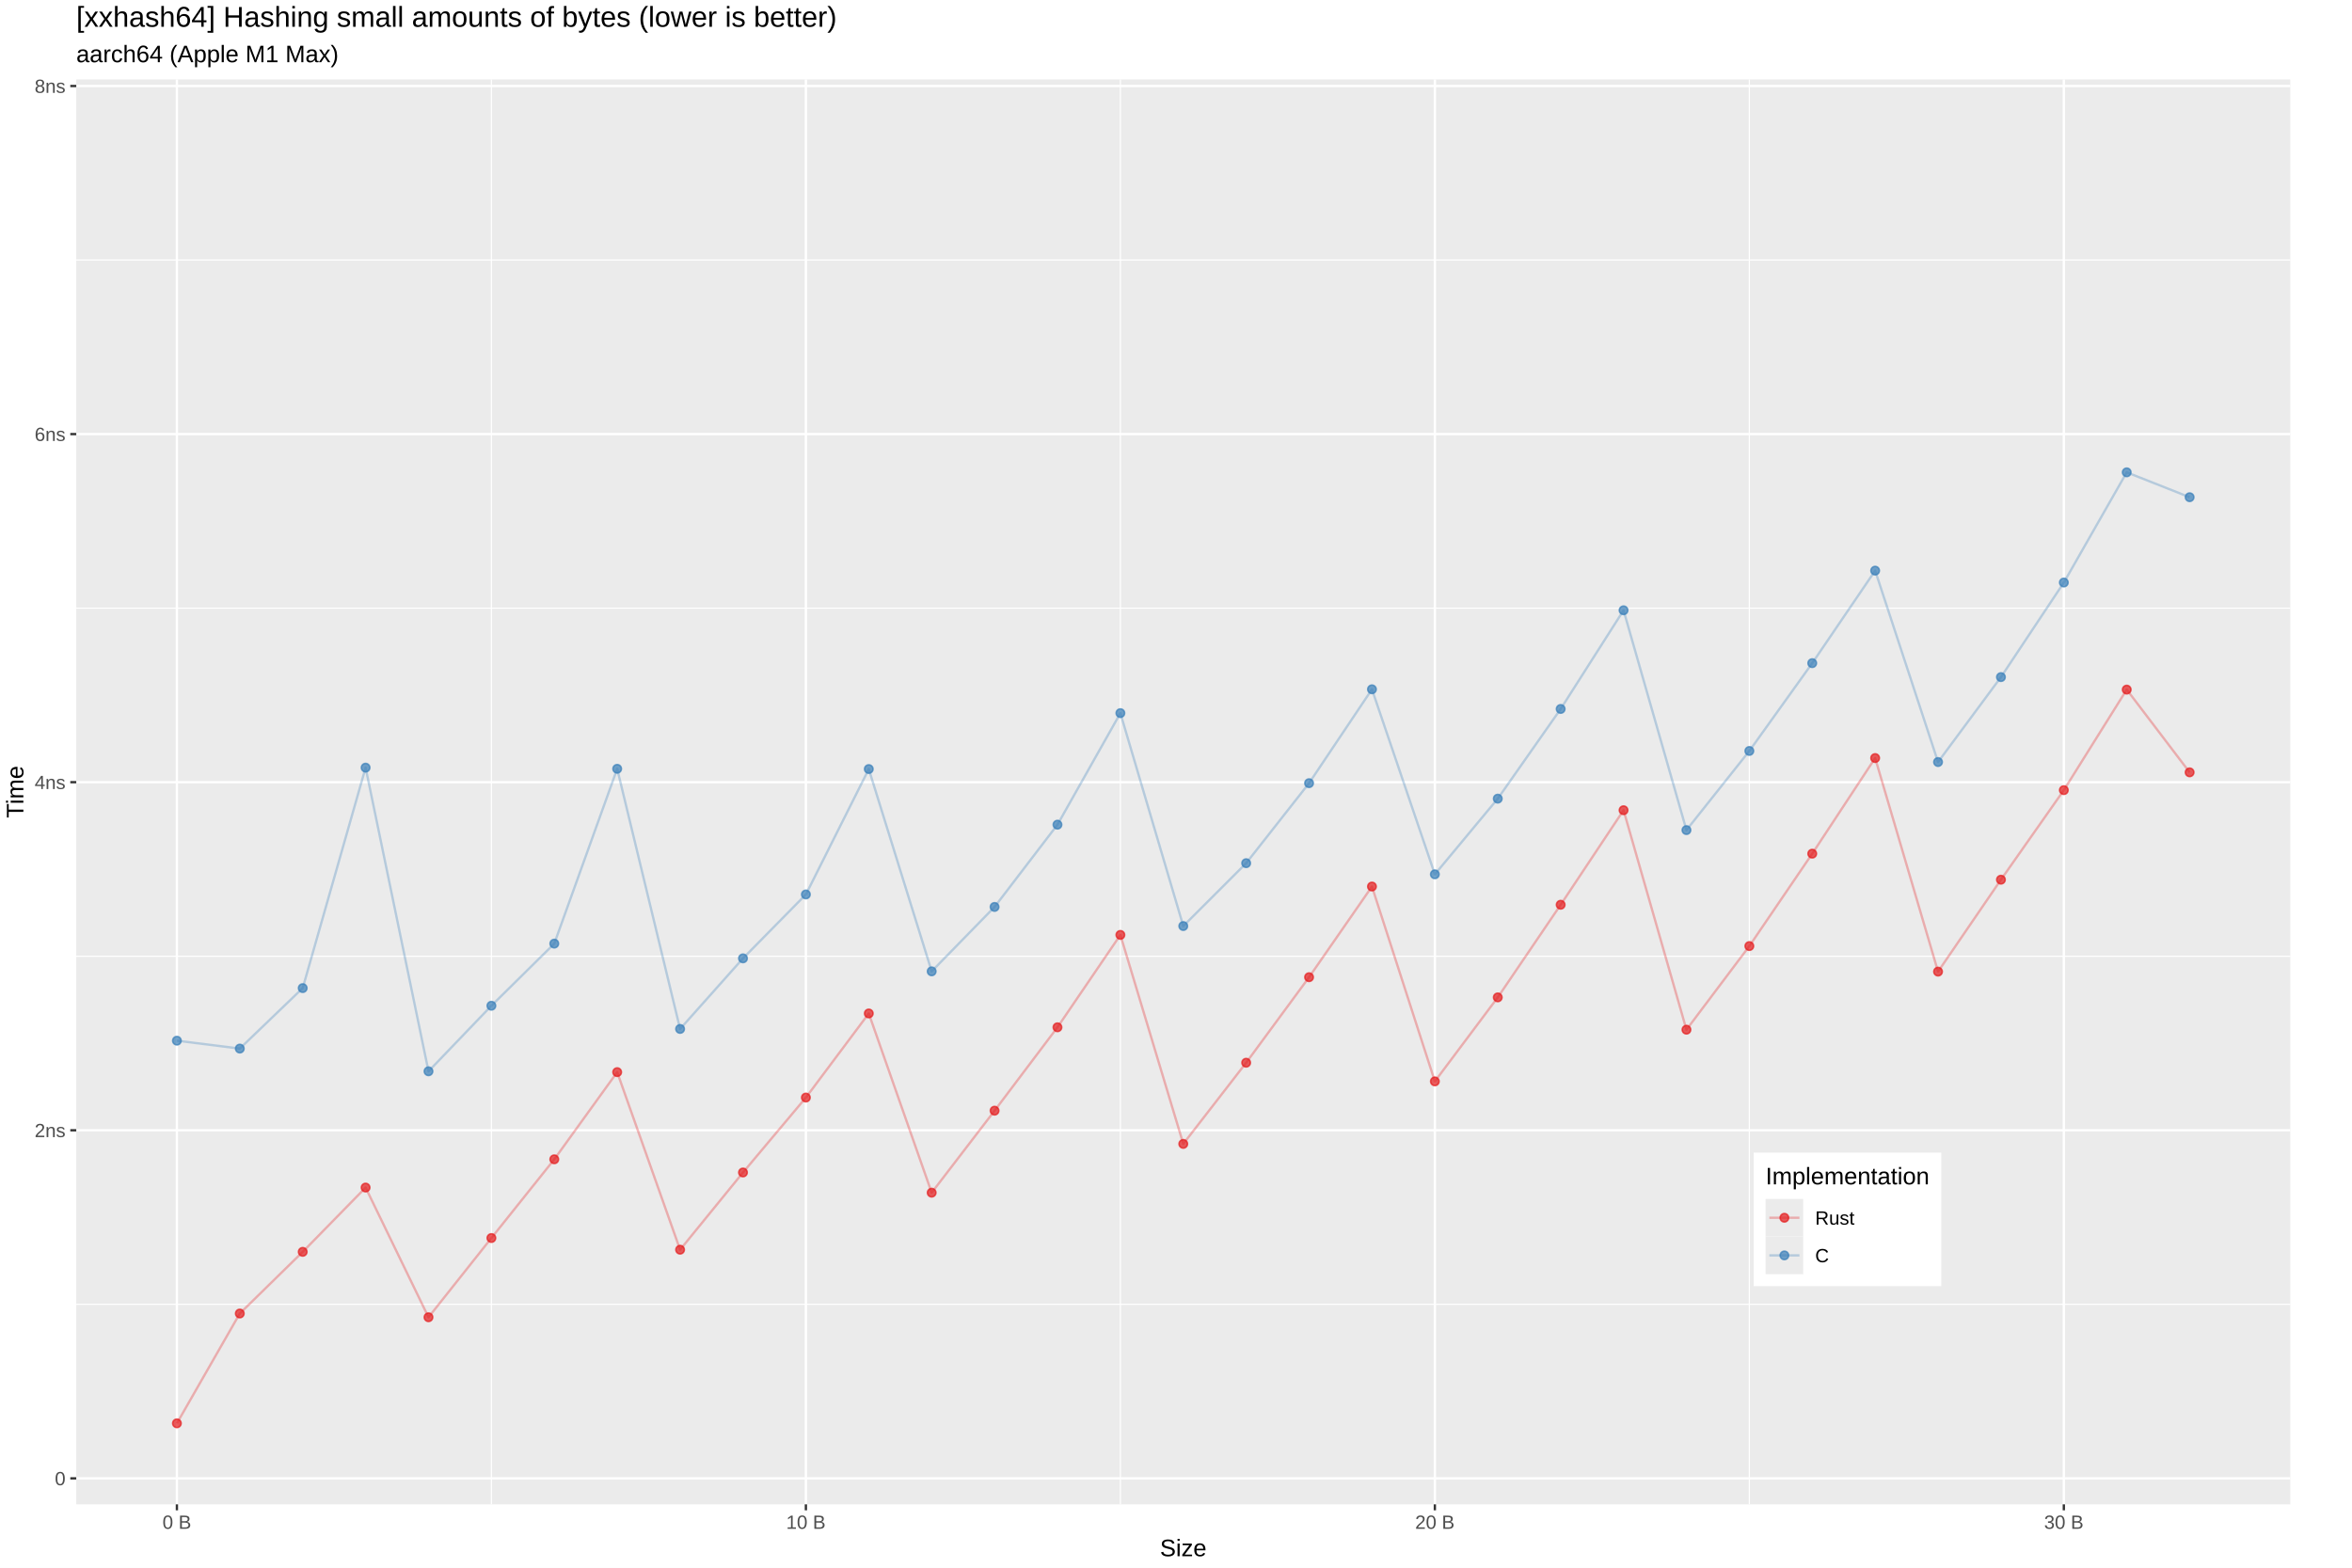
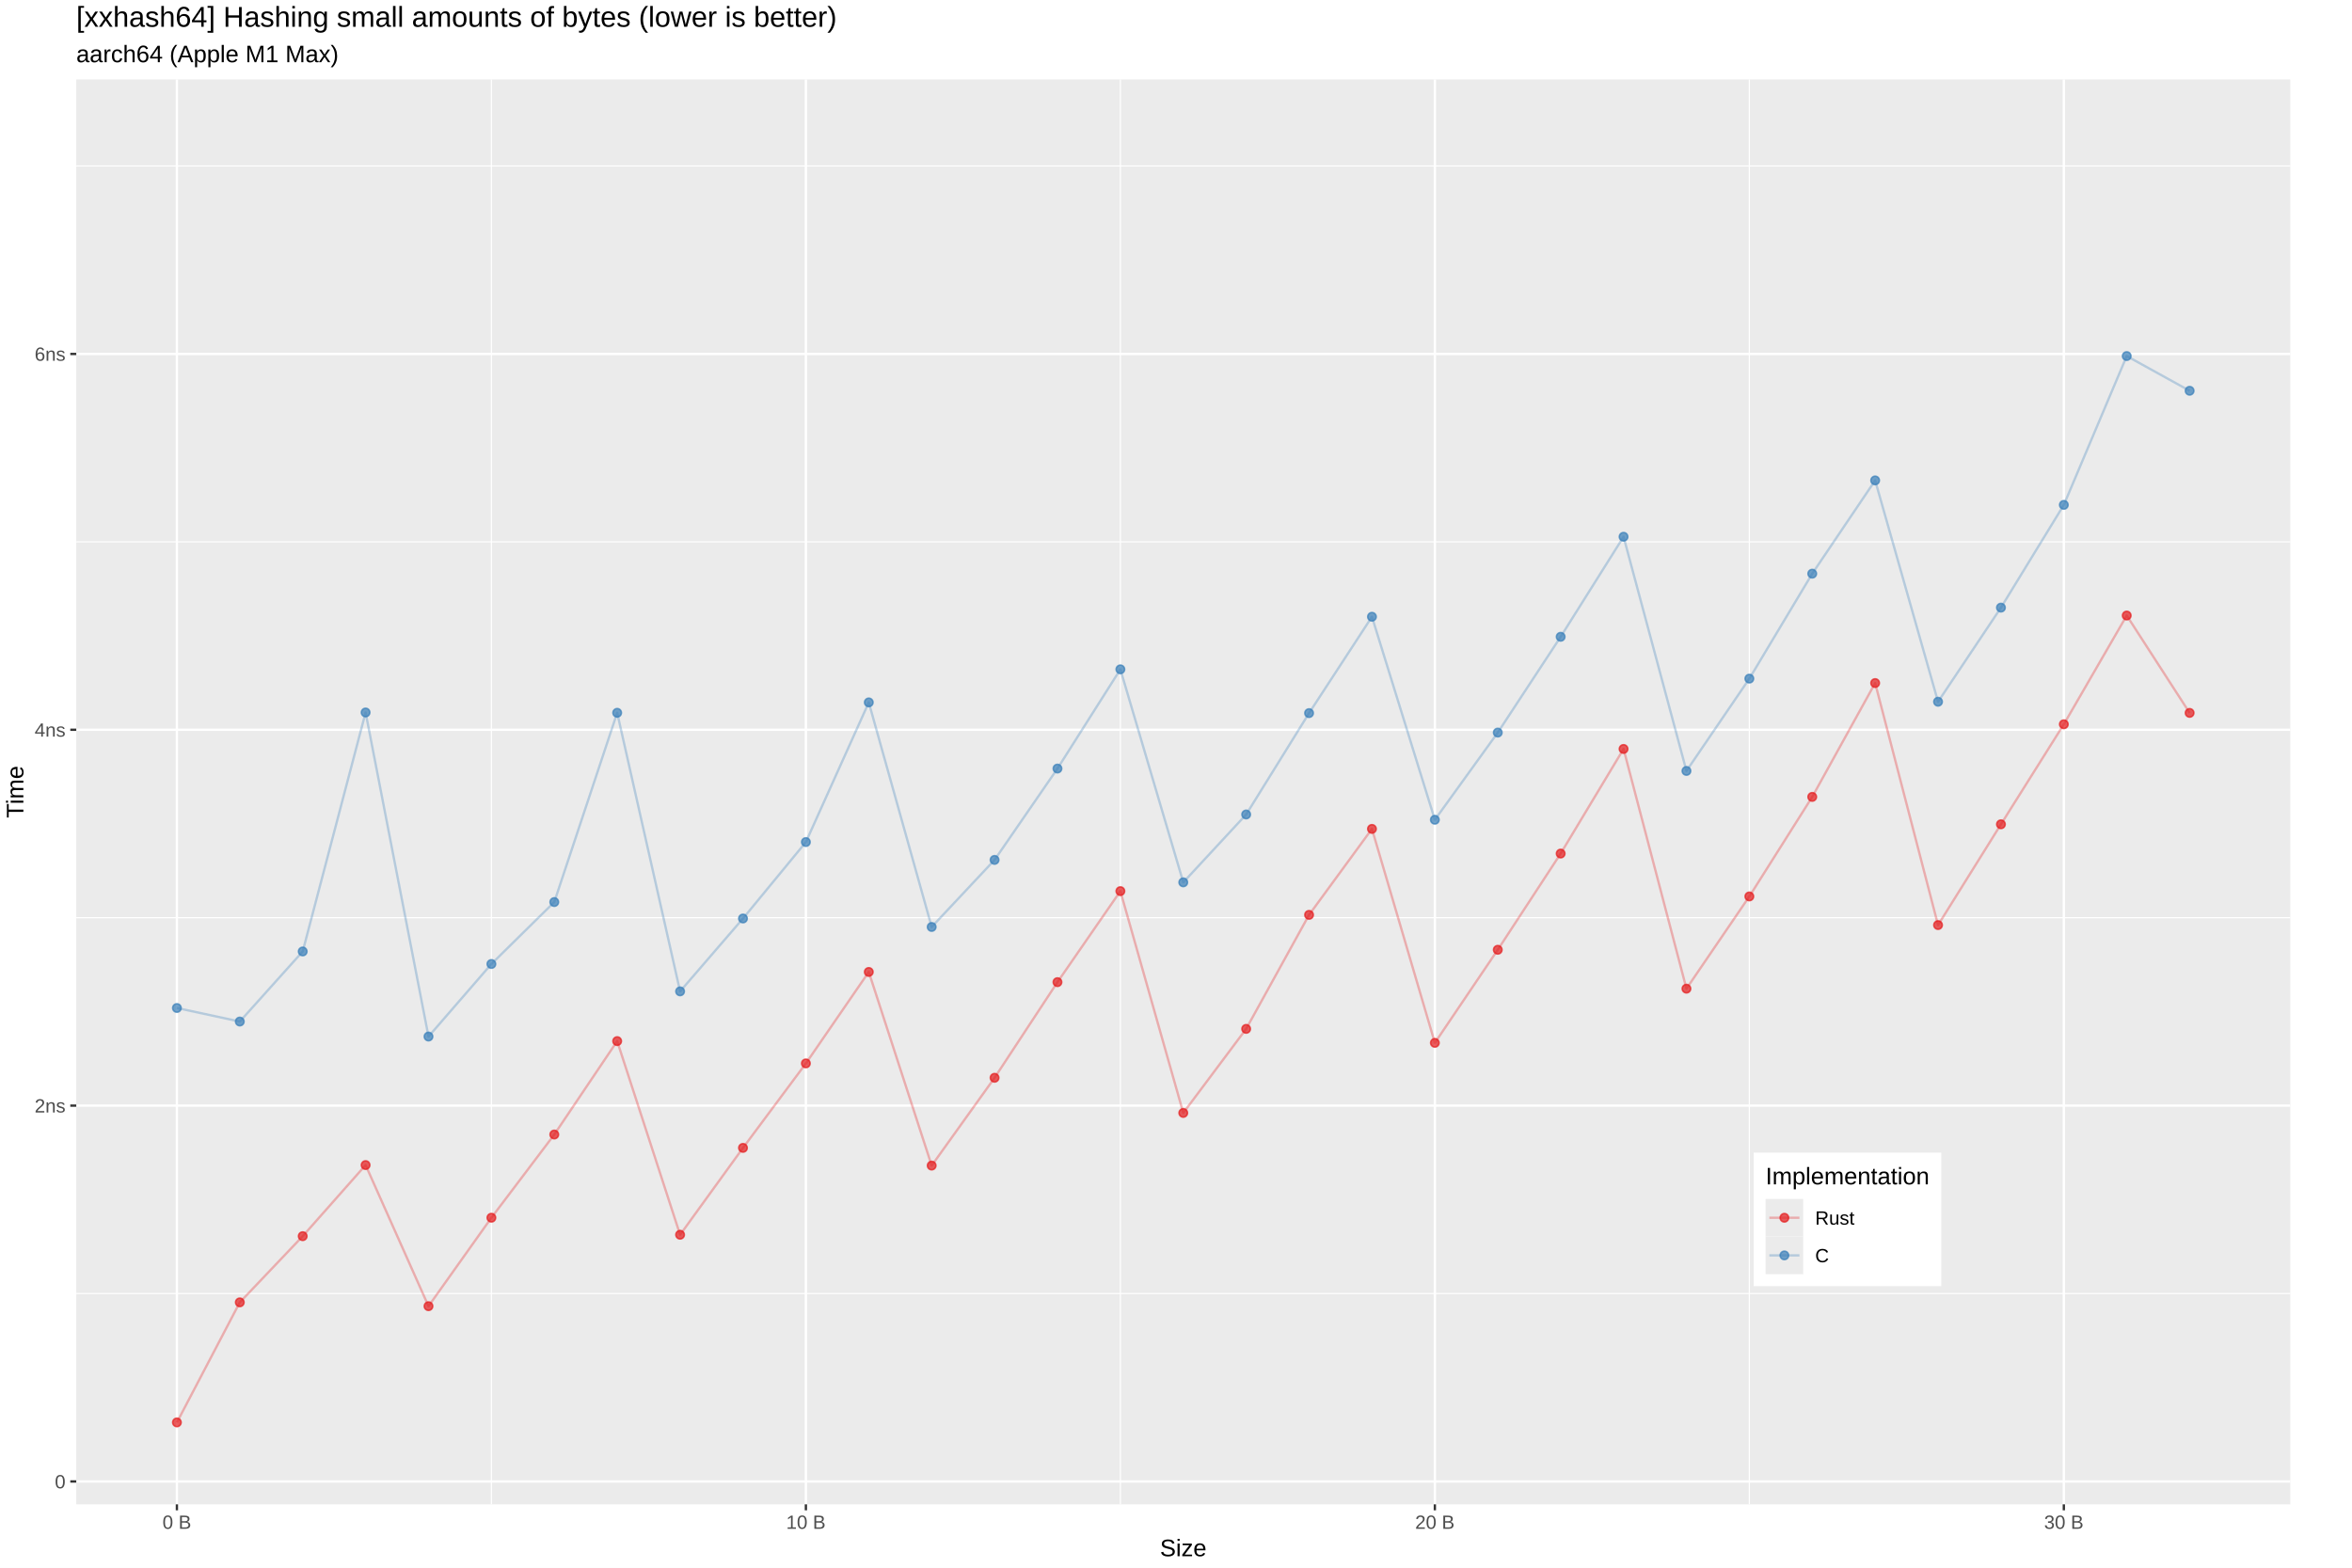
<svg xmlns="http://www.w3.org/2000/svg" width="1440" height="960" class="svglite" viewBox="0 0 1080 720">
  <defs>
    <style>
      .svglite line,.svglite polyline,.svglite polygon,.svglite path,.svglite circle{fill:none;stroke:#000000;stroke-linecap:round;stroke-linejoin:round;stroke-miterlimit:10.00}.svglite text{white-space:pre}
    </style>
  </defs>
  <rect width="100%" height="100%" style="stroke-linecap:round;stroke-linejoin:round;stroke-miterlimit:10.00;stroke:none;fill:#FFFFFF" />
  <defs>
    <clipPath id="cpMC4wMHwxMDgwLjAwfDAuMDB8NzIwLjAw">
      <path d="M0 0h1080v720H0z" />
    </clipPath>
  </defs>
  <g clip-path="url(#cpMC4wMHwxMDgwLjAwfDAuMDB8NzIwLjAw)">
    <path d="M0 0h1080v720H0z" style="stroke-width:1.07;stroke:#FFFFFF;fill:#FFFFFF" />
  </g>
  <defs>
    <clipPath id="cpMzUuMDJ8MTA1MS42NXwzNi41MHw2OTAuOTE=">
      <path d="M35.02 36.5h1016.63v654.42H35.02z" />
    </clipPath>
  </defs>
  <g clip-path="url(#cpMzUuMDJ8MTA1MS42NXwzNi41MHw2OTAuOTE=)">
    <path d="M35.02 36.5h1016.63v654.42H35.02z" style="stroke-width:1.07;stroke:none;fill:#EBEBEB" />
-     <path d="M35.02 599.04h1016.63M35.02 439.18h1016.63M35.02 279.31h1016.63M35.02 119.44h1016.63M225.64 690.91V36.5m288.82 654.41V36.5m288.81 654.41V36.5" style="stroke-width:0.53;stroke:#FFFFFF;stroke-linecap:butt" />
-     <path d="M35.02 678.98h1016.63M35.02 519.11h1016.63M35.02 359.24h1016.63M35.02 199.37h1016.63M35.02 39.5h1016.63M81.23 690.91V36.5m288.82 654.41V36.5m288.81 654.41V36.5m288.82 654.41V36.5" style="stroke-width:1.07;stroke:#FFFFFF;stroke-linecap:butt" />
-     <circle cx="81.23" cy="477.96" r="1.95" style="stroke-width:0.71;stroke:#377EB8;stroke-opacity:0.70;fill:#377EB8;fill-opacity:0.70" />
-     <circle cx="81.23" cy="653.7" r="1.95" style="stroke-width:0.71;stroke:#E41A1C;stroke-opacity:0.70;fill:#E41A1C;fill-opacity:0.70" />
-     <circle cx="110.11" cy="481.59" r="1.95" style="stroke-width:0.71;stroke:#377EB8;stroke-opacity:0.70;fill:#377EB8;fill-opacity:0.70" />
-     <circle cx="110.11" cy="603.26" r="1.95" style="stroke-width:0.71;stroke:#E41A1C;stroke-opacity:0.70;fill:#E41A1C;fill-opacity:0.70" />
-     <circle cx="139" cy="453.81" r="1.95" style="stroke-width:0.71;stroke:#377EB8;stroke-opacity:0.70;fill:#377EB8;fill-opacity:0.70" />
-     <circle cx="139" cy="574.94" r="1.95" style="stroke-width:0.71;stroke:#E41A1C;stroke-opacity:0.70;fill:#E41A1C;fill-opacity:0.70" />
-     <circle cx="167.88" cy="352.56" r="1.95" style="stroke-width:0.71;stroke:#377EB8;stroke-opacity:0.70;fill:#377EB8;fill-opacity:0.70" />
-     <circle cx="167.88" cy="545.42" r="1.95" style="stroke-width:0.71;stroke:#E41A1C;stroke-opacity:0.70;fill:#E41A1C;fill-opacity:0.70" />
-     <circle cx="196.76" cy="492.02" r="1.95" style="stroke-width:0.71;stroke:#377EB8;stroke-opacity:0.70;fill:#377EB8;fill-opacity:0.70" />
-     <circle cx="196.76" cy="604.98" r="1.95" style="stroke-width:0.71;stroke:#E41A1C;stroke-opacity:0.70;fill:#E41A1C;fill-opacity:0.70" />
-     <circle cx="225.64" cy="461.91" r="1.95" style="stroke-width:0.71;stroke:#377EB8;stroke-opacity:0.70;fill:#377EB8;fill-opacity:0.70" />
-     <circle cx="225.64" cy="568.59" r="1.95" style="stroke-width:0.71;stroke:#E41A1C;stroke-opacity:0.70;fill:#E41A1C;fill-opacity:0.70" />
-     <circle cx="254.52" cy="433.38" r="1.95" style="stroke-width:0.71;stroke:#377EB8;stroke-opacity:0.70;fill:#377EB8;fill-opacity:0.70" />
-     <circle cx="254.52" cy="532.44" r="1.95" style="stroke-width:0.71;stroke:#E41A1C;stroke-opacity:0.70;fill:#E41A1C;fill-opacity:0.70" />
-     <circle cx="283.4" cy="353.09" r="1.95" style="stroke-width:0.71;stroke:#377EB8;stroke-opacity:0.70;fill:#377EB8;fill-opacity:0.70" />
-     <circle cx="283.4" cy="492.41" r="1.95" style="stroke-width:0.71;stroke:#E41A1C;stroke-opacity:0.70;fill:#E41A1C;fill-opacity:0.70" />
-     <circle cx="312.29" cy="472.57" r="1.95" style="stroke-width:0.71;stroke:#377EB8;stroke-opacity:0.70;fill:#377EB8;fill-opacity:0.70" />
-     <circle cx="312.29" cy="573.96" r="1.95" style="stroke-width:0.71;stroke:#E41A1C;stroke-opacity:0.70;fill:#E41A1C;fill-opacity:0.70" />
-     <circle cx="341.17" cy="440.15" r="1.95" style="stroke-width:0.71;stroke:#377EB8;stroke-opacity:0.70;fill:#377EB8;fill-opacity:0.70" />
-     <circle cx="341.17" cy="538.49" r="1.95" style="stroke-width:0.71;stroke:#E41A1C;stroke-opacity:0.70;fill:#E41A1C;fill-opacity:0.70" />
-     <circle cx="370.05" cy="410.8" r="1.95" style="stroke-width:0.71;stroke:#377EB8;stroke-opacity:0.70;fill:#377EB8;fill-opacity:0.70" />
-     <circle cx="370.05" cy="504.08" r="1.95" style="stroke-width:0.71;stroke:#E41A1C;stroke-opacity:0.70;fill:#E41A1C;fill-opacity:0.70" />
-     <circle cx="398.93" cy="353.21" r="1.95" style="stroke-width:0.71;stroke:#377EB8;stroke-opacity:0.70;fill:#377EB8;fill-opacity:0.70" />
-     <circle cx="398.93" cy="465.45" r="1.95" style="stroke-width:0.71;stroke:#E41A1C;stroke-opacity:0.70;fill:#E41A1C;fill-opacity:0.70" />
-     <circle cx="427.81" cy="446.12" r="1.95" style="stroke-width:0.71;stroke:#377EB8;stroke-opacity:0.70;fill:#377EB8;fill-opacity:0.70" />
-     <circle cx="427.81" cy="547.77" r="1.95" style="stroke-width:0.71;stroke:#E41A1C;stroke-opacity:0.70;fill:#E41A1C;fill-opacity:0.70" />
-     <circle cx="456.69" cy="416.53" r="1.95" style="stroke-width:0.71;stroke:#377EB8;stroke-opacity:0.70;fill:#377EB8;fill-opacity:0.70" />
-     <circle cx="456.69" cy="510.11" r="1.95" style="stroke-width:0.71;stroke:#E41A1C;stroke-opacity:0.70;fill:#E41A1C;fill-opacity:0.70" />
-     <circle cx="485.57" cy="378.75" r="1.95" style="stroke-width:0.71;stroke:#377EB8;stroke-opacity:0.70;fill:#377EB8;fill-opacity:0.70" />
-     <circle cx="485.57" cy="471.81" r="1.95" style="stroke-width:0.71;stroke:#E41A1C;stroke-opacity:0.70;fill:#E41A1C;fill-opacity:0.70" />
-     <circle cx="514.46" cy="327.52" r="1.95" style="stroke-width:0.71;stroke:#377EB8;stroke-opacity:0.70;fill:#377EB8;fill-opacity:0.70" />
-     <circle cx="514.46" cy="429.38" r="1.95" style="stroke-width:0.71;stroke:#E41A1C;stroke-opacity:0.70;fill:#E41A1C;fill-opacity:0.70" />
-     <circle cx="543.34" cy="425.31" r="1.95" style="stroke-width:0.71;stroke:#377EB8;stroke-opacity:0.70;fill:#377EB8;fill-opacity:0.70" />
-     <circle cx="543.34" cy="525.36" r="1.95" style="stroke-width:0.71;stroke:#E41A1C;stroke-opacity:0.70;fill:#E41A1C;fill-opacity:0.70" />
-     <circle cx="572.22" cy="396.44" r="1.95" style="stroke-width:0.71;stroke:#377EB8;stroke-opacity:0.70;fill:#377EB8;fill-opacity:0.70" />
-     <circle cx="572.22" cy="488.08" r="1.95" style="stroke-width:0.71;stroke:#E41A1C;stroke-opacity:0.70;fill:#E41A1C;fill-opacity:0.70" />
-     <circle cx="601.1" cy="359.69" r="1.95" style="stroke-width:0.71;stroke:#377EB8;stroke-opacity:0.70;fill:#377EB8;fill-opacity:0.70" />
-     <circle cx="601.1" cy="448.81" r="1.95" style="stroke-width:0.71;stroke:#E41A1C;stroke-opacity:0.70;fill:#E41A1C;fill-opacity:0.70" />
-     <circle cx="629.98" cy="316.58" r="1.95" style="stroke-width:0.71;stroke:#377EB8;stroke-opacity:0.70;fill:#377EB8;fill-opacity:0.70" />
-     <circle cx="629.98" cy="407.16" r="1.95" style="stroke-width:0.71;stroke:#E41A1C;stroke-opacity:0.70;fill:#E41A1C;fill-opacity:0.70" />
-     <circle cx="658.86" cy="401.55" r="1.95" style="stroke-width:0.71;stroke:#377EB8;stroke-opacity:0.70;fill:#377EB8;fill-opacity:0.70" />
-     <circle cx="658.86" cy="496.65" r="1.95" style="stroke-width:0.71;stroke:#E41A1C;stroke-opacity:0.70;fill:#E41A1C;fill-opacity:0.70" />
-     <circle cx="687.75" cy="366.8" r="1.95" style="stroke-width:0.71;stroke:#377EB8;stroke-opacity:0.70;fill:#377EB8;fill-opacity:0.70" />
-     <circle cx="687.75" cy="458.07" r="1.95" style="stroke-width:0.71;stroke:#E41A1C;stroke-opacity:0.70;fill:#E41A1C;fill-opacity:0.70" />
-     <circle cx="716.63" cy="325.61" r="1.95" style="stroke-width:0.71;stroke:#377EB8;stroke-opacity:0.70;fill:#377EB8;fill-opacity:0.70" />
-     <circle cx="716.63" cy="415.53" r="1.95" style="stroke-width:0.71;stroke:#E41A1C;stroke-opacity:0.70;fill:#E41A1C;fill-opacity:0.70" />
-     <circle cx="745.51" cy="280.29" r="1.95" style="stroke-width:0.71;stroke:#377EB8;stroke-opacity:0.70;fill:#377EB8;fill-opacity:0.70" />
-     <circle cx="745.51" cy="372.11" r="1.95" style="stroke-width:0.71;stroke:#E41A1C;stroke-opacity:0.70;fill:#E41A1C;fill-opacity:0.70" />
-     <circle cx="774.39" cy="381.24" r="1.95" style="stroke-width:0.71;stroke:#377EB8;stroke-opacity:0.70;fill:#377EB8;fill-opacity:0.70" />
-     <circle cx="774.39" cy="472.91" r="1.95" style="stroke-width:0.71;stroke:#E41A1C;stroke-opacity:0.70;fill:#E41A1C;fill-opacity:0.70" />
-     <circle cx="803.27" cy="344.89" r="1.95" style="stroke-width:0.71;stroke:#377EB8;stroke-opacity:0.70;fill:#377EB8;fill-opacity:0.70" />
-     <circle cx="803.27" cy="434.51" r="1.95" style="stroke-width:0.71;stroke:#E41A1C;stroke-opacity:0.70;fill:#E41A1C;fill-opacity:0.70" />
-     <circle cx="832.15" cy="304.57" r="1.95" style="stroke-width:0.71;stroke:#377EB8;stroke-opacity:0.70;fill:#377EB8;fill-opacity:0.70" />
-     <circle cx="832.15" cy="392.07" r="1.95" style="stroke-width:0.71;stroke:#E41A1C;stroke-opacity:0.70;fill:#E41A1C;fill-opacity:0.70" />
-     <circle cx="861.04" cy="262.08" r="1.95" style="stroke-width:0.71;stroke:#377EB8;stroke-opacity:0.70;fill:#377EB8;fill-opacity:0.70" />
-     <circle cx="861.04" cy="348.16" r="1.95" style="stroke-width:0.71;stroke:#E41A1C;stroke-opacity:0.70;fill:#E41A1C;fill-opacity:0.70" />
-     <circle cx="889.92" cy="349.98" r="1.95" style="stroke-width:0.71;stroke:#377EB8;stroke-opacity:0.70;fill:#377EB8;fill-opacity:0.70" />
-     <circle cx="889.92" cy="446.24" r="1.95" style="stroke-width:0.71;stroke:#E41A1C;stroke-opacity:0.70;fill:#E41A1C;fill-opacity:0.70" />
-     <circle cx="918.8" cy="310.98" r="1.95" style="stroke-width:0.71;stroke:#377EB8;stroke-opacity:0.70;fill:#377EB8;fill-opacity:0.70" />
-     <circle cx="918.8" cy="404.02" r="1.95" style="stroke-width:0.71;stroke:#E41A1C;stroke-opacity:0.70;fill:#E41A1C;fill-opacity:0.70" />
-     <circle cx="947.68" cy="267.54" r="1.95" style="stroke-width:0.71;stroke:#377EB8;stroke-opacity:0.70;fill:#377EB8;fill-opacity:0.70" />
-     <circle cx="947.68" cy="362.89" r="1.95" style="stroke-width:0.71;stroke:#E41A1C;stroke-opacity:0.70;fill:#E41A1C;fill-opacity:0.70" />
-     <circle cx="976.56" cy="216.93" r="1.95" style="stroke-width:0.71;stroke:#377EB8;stroke-opacity:0.70;fill:#377EB8;fill-opacity:0.70" />
-     <circle cx="976.56" cy="316.72" r="1.95" style="stroke-width:0.71;stroke:#E41A1C;stroke-opacity:0.70;fill:#E41A1C;fill-opacity:0.70" />
-     <circle cx="1005.44" cy="228.36" r="1.95" style="stroke-width:0.71;stroke:#377EB8;stroke-opacity:0.70;fill:#377EB8;fill-opacity:0.70" />
-     <circle cx="1005.44" cy="354.72" r="1.95" style="stroke-width:0.71;stroke:#E41A1C;stroke-opacity:0.70;fill:#E41A1C;fill-opacity:0.70" />
-     <path d="m81.23 653.7 28.88-50.44L139 574.94l28.88-29.52 28.88 59.56 28.88-36.39 28.88-36.15 28.88-40.03 28.89 81.55 28.88-35.47 28.88-34.41 28.88-38.63 28.88 82.32 28.88-37.66 28.88-38.3 28.89-42.43 28.88 95.98 28.88-37.28 28.88-39.27 28.88-41.65 28.88 89.49 28.89-38.58 28.88-42.54 28.88-43.42 28.88 100.8 28.88-38.4 28.88-42.44 28.89-43.91 28.88 98.08 28.88-42.22 28.88-41.13 28.88-46.17 28.88 38" style="stroke-width:1.07;stroke:#E41A1C;stroke-opacity:0.30;stroke-linecap:butt" />
-     <path d="m81.23 477.96 28.88 3.63L139 453.81l28.88-101.25 28.88 139.46 28.88-30.11 28.88-28.53 28.88-80.29 28.89 119.48 28.88-32.42 28.88-29.35 28.88-57.59 28.88 92.91 28.88-29.59 28.88-37.78 28.89-51.23 28.88 97.79 28.88-28.87 28.88-36.75 28.88-43.11 28.88 84.97 28.89-34.75 28.88-41.19 28.88-45.32 28.88 100.95 28.88-36.35 28.88-40.32 28.89-42.49 28.88 87.9 28.88-39 28.88-43.44 28.88-50.61 28.88 11.43" style="stroke-width:1.07;stroke:#377EB8;stroke-opacity:0.30;stroke-linecap:butt" />
+     <path d="M35.02 594.09h1016.63M35.02 421.47h1016.63M35.02 248.86h1016.63M35.02 76.24h1016.63M225.64 690.91V36.5m288.82 654.41V36.5m288.81 654.41V36.5" style="stroke-width:0.53;stroke:#FFFFFF;stroke-linecap:butt" />
+     <path d="M35.02 680.4h1016.63M35.02 507.78h1016.63M35.02 335.16h1016.63M35.02 162.55h1016.63M81.23 690.91V36.5m288.82 654.41V36.5m288.81 654.41V36.5m288.82 654.41V36.5" style="stroke-width:1.07;stroke:#FFFFFF;stroke-linecap:butt" />
+     <circle cx="81.23" cy="462.95" r="1.95" style="stroke-width:0.71;stroke:#377EB8;stroke-opacity:0.70;fill:#377EB8;fill-opacity:0.70" />
+     <circle cx="81.23" cy="653.28" r="1.95" style="stroke-width:0.71;stroke:#E41A1C;stroke-opacity:0.70;fill:#E41A1C;fill-opacity:0.70" />
+     <circle cx="110.11" cy="469.17" r="1.95" style="stroke-width:0.71;stroke:#377EB8;stroke-opacity:0.70;fill:#377EB8;fill-opacity:0.70" />
+     <circle cx="110.11" cy="598.14" r="1.95" style="stroke-width:0.71;stroke:#E41A1C;stroke-opacity:0.70;fill:#E41A1C;fill-opacity:0.70" />
+     <circle cx="139" cy="436.98" r="1.95" style="stroke-width:0.71;stroke:#377EB8;stroke-opacity:0.70;fill:#377EB8;fill-opacity:0.70" />
+     <circle cx="139" cy="567.74" r="1.95" style="stroke-width:0.71;stroke:#E41A1C;stroke-opacity:0.70;fill:#E41A1C;fill-opacity:0.70" />
+     <circle cx="167.88" cy="327.22" r="1.95" style="stroke-width:0.71;stroke:#377EB8;stroke-opacity:0.70;fill:#377EB8;fill-opacity:0.70" />
+     <circle cx="167.88" cy="535.09" r="1.95" style="stroke-width:0.71;stroke:#E41A1C;stroke-opacity:0.70;fill:#E41A1C;fill-opacity:0.70" />
+     <circle cx="196.76" cy="476.06" r="1.95" style="stroke-width:0.71;stroke:#377EB8;stroke-opacity:0.70;fill:#377EB8;fill-opacity:0.70" />
+     <circle cx="196.76" cy="599.9" r="1.95" style="stroke-width:0.71;stroke:#E41A1C;stroke-opacity:0.70;fill:#E41A1C;fill-opacity:0.70" />
+     <circle cx="225.64" cy="442.74" r="1.95" style="stroke-width:0.71;stroke:#377EB8;stroke-opacity:0.70;fill:#377EB8;fill-opacity:0.70" />
+     <circle cx="225.64" cy="559.27" r="1.95" style="stroke-width:0.71;stroke:#E41A1C;stroke-opacity:0.70;fill:#E41A1C;fill-opacity:0.70" />
+     <circle cx="254.52" cy="414.29" r="1.95" style="stroke-width:0.71;stroke:#377EB8;stroke-opacity:0.70;fill:#377EB8;fill-opacity:0.70" />
+     <circle cx="254.52" cy="521.06" r="1.95" style="stroke-width:0.71;stroke:#E41A1C;stroke-opacity:0.70;fill:#E41A1C;fill-opacity:0.70" />
+     <circle cx="283.4" cy="327.37" r="1.95" style="stroke-width:0.71;stroke:#377EB8;stroke-opacity:0.70;fill:#377EB8;fill-opacity:0.70" />
+     <circle cx="283.4" cy="478.16" r="1.95" style="stroke-width:0.71;stroke:#E41A1C;stroke-opacity:0.70;fill:#E41A1C;fill-opacity:0.70" />
+     <circle cx="312.29" cy="455.31" r="1.95" style="stroke-width:0.71;stroke:#377EB8;stroke-opacity:0.70;fill:#377EB8;fill-opacity:0.70" />
+     <circle cx="312.29" cy="567.09" r="1.95" style="stroke-width:0.71;stroke:#E41A1C;stroke-opacity:0.70;fill:#E41A1C;fill-opacity:0.70" />
+     <circle cx="341.17" cy="421.84" r="1.95" style="stroke-width:0.71;stroke:#377EB8;stroke-opacity:0.70;fill:#377EB8;fill-opacity:0.70" />
+     <circle cx="341.17" cy="527.19" r="1.95" style="stroke-width:0.71;stroke:#E41A1C;stroke-opacity:0.70;fill:#E41A1C;fill-opacity:0.70" />
+     <circle cx="370.05" cy="386.73" r="1.95" style="stroke-width:0.71;stroke:#377EB8;stroke-opacity:0.70;fill:#377EB8;fill-opacity:0.70" />
+     <circle cx="370.05" cy="488.39" r="1.95" style="stroke-width:0.71;stroke:#E41A1C;stroke-opacity:0.70;fill:#E41A1C;fill-opacity:0.70" />
+     <circle cx="398.93" cy="322.6" r="1.95" style="stroke-width:0.71;stroke:#377EB8;stroke-opacity:0.70;fill:#377EB8;fill-opacity:0.70" />
+     <circle cx="398.93" cy="446.39" r="1.95" style="stroke-width:0.71;stroke:#E41A1C;stroke-opacity:0.70;fill:#E41A1C;fill-opacity:0.70" />
+     <circle cx="427.81" cy="425.73" r="1.95" style="stroke-width:0.71;stroke:#377EB8;stroke-opacity:0.70;fill:#377EB8;fill-opacity:0.70" />
+     <circle cx="427.81" cy="535.32" r="1.95" style="stroke-width:0.71;stroke:#E41A1C;stroke-opacity:0.70;fill:#E41A1C;fill-opacity:0.70" />
+     <circle cx="456.69" cy="394.93" r="1.95" style="stroke-width:0.71;stroke:#377EB8;stroke-opacity:0.70;fill:#377EB8;fill-opacity:0.70" />
+     <circle cx="456.69" cy="495" r="1.95" style="stroke-width:0.71;stroke:#E41A1C;stroke-opacity:0.70;fill:#E41A1C;fill-opacity:0.70" />
+     <circle cx="485.57" cy="352.98" r="1.95" style="stroke-width:0.71;stroke:#377EB8;stroke-opacity:0.70;fill:#377EB8;fill-opacity:0.70" />
+     <circle cx="485.57" cy="451.07" r="1.95" style="stroke-width:0.71;stroke:#E41A1C;stroke-opacity:0.70;fill:#E41A1C;fill-opacity:0.70" />
+     <circle cx="514.46" cy="307.41" r="1.95" style="stroke-width:0.71;stroke:#377EB8;stroke-opacity:0.70;fill:#377EB8;fill-opacity:0.70" />
+     <circle cx="514.46" cy="409.27" r="1.95" style="stroke-width:0.71;stroke:#E41A1C;stroke-opacity:0.70;fill:#E41A1C;fill-opacity:0.70" />
+     <circle cx="543.34" cy="405.24" r="1.95" style="stroke-width:0.71;stroke:#377EB8;stroke-opacity:0.70;fill:#377EB8;fill-opacity:0.70" />
+     <circle cx="543.34" cy="511.14" r="1.95" style="stroke-width:0.71;stroke:#E41A1C;stroke-opacity:0.70;fill:#E41A1C;fill-opacity:0.70" />
+     <circle cx="572.22" cy="374.07" r="1.95" style="stroke-width:0.71;stroke:#377EB8;stroke-opacity:0.70;fill:#377EB8;fill-opacity:0.70" />
+     <circle cx="572.22" cy="472.54" r="1.95" style="stroke-width:0.71;stroke:#E41A1C;stroke-opacity:0.70;fill:#E41A1C;fill-opacity:0.70" />
+     <circle cx="601.1" cy="327.51" r="1.95" style="stroke-width:0.71;stroke:#377EB8;stroke-opacity:0.70;fill:#377EB8;fill-opacity:0.70" />
+     <circle cx="601.1" cy="420.18" r="1.95" style="stroke-width:0.71;stroke:#E41A1C;stroke-opacity:0.70;fill:#E41A1C;fill-opacity:0.70" />
+     <circle cx="629.98" cy="283.26" r="1.95" style="stroke-width:0.71;stroke:#377EB8;stroke-opacity:0.70;fill:#377EB8;fill-opacity:0.70" />
+     <circle cx="629.98" cy="380.69" r="1.95" style="stroke-width:0.71;stroke:#E41A1C;stroke-opacity:0.70;fill:#E41A1C;fill-opacity:0.70" />
+     <circle cx="658.86" cy="376.5" r="1.95" style="stroke-width:0.71;stroke:#377EB8;stroke-opacity:0.70;fill:#377EB8;fill-opacity:0.70" />
+     <circle cx="658.86" cy="478.96" r="1.95" style="stroke-width:0.71;stroke:#E41A1C;stroke-opacity:0.70;fill:#E41A1C;fill-opacity:0.70" />
+     <circle cx="687.75" cy="336.45" r="1.95" style="stroke-width:0.71;stroke:#377EB8;stroke-opacity:0.70;fill:#377EB8;fill-opacity:0.70" />
+     <circle cx="687.75" cy="436.21" r="1.95" style="stroke-width:0.71;stroke:#E41A1C;stroke-opacity:0.70;fill:#E41A1C;fill-opacity:0.70" />
+     <circle cx="716.63" cy="292.46" r="1.95" style="stroke-width:0.71;stroke:#377EB8;stroke-opacity:0.70;fill:#377EB8;fill-opacity:0.70" />
+     <circle cx="716.63" cy="392.02" r="1.95" style="stroke-width:0.71;stroke:#E41A1C;stroke-opacity:0.70;fill:#E41A1C;fill-opacity:0.70" />
+     <circle cx="745.51" cy="246.52" r="1.95" style="stroke-width:0.71;stroke:#377EB8;stroke-opacity:0.70;fill:#377EB8;fill-opacity:0.70" />
+     <circle cx="745.51" cy="343.97" r="1.95" style="stroke-width:0.71;stroke:#E41A1C;stroke-opacity:0.70;fill:#E41A1C;fill-opacity:0.70" />
+     <circle cx="774.39" cy="354.07" r="1.95" style="stroke-width:0.71;stroke:#377EB8;stroke-opacity:0.70;fill:#377EB8;fill-opacity:0.70" />
+     <circle cx="774.39" cy="454.07" r="1.95" style="stroke-width:0.71;stroke:#E41A1C;stroke-opacity:0.70;fill:#E41A1C;fill-opacity:0.70" />
+     <circle cx="803.27" cy="311.68" r="1.95" style="stroke-width:0.71;stroke:#377EB8;stroke-opacity:0.70;fill:#377EB8;fill-opacity:0.70" />
+     <circle cx="803.27" cy="411.71" r="1.95" style="stroke-width:0.71;stroke:#E41A1C;stroke-opacity:0.70;fill:#E41A1C;fill-opacity:0.70" />
+     <circle cx="832.15" cy="263.47" r="1.95" style="stroke-width:0.71;stroke:#377EB8;stroke-opacity:0.70;fill:#377EB8;fill-opacity:0.70" />
+     <circle cx="832.15" cy="365.99" r="1.95" style="stroke-width:0.71;stroke:#E41A1C;stroke-opacity:0.70;fill:#E41A1C;fill-opacity:0.70" />
+     <circle cx="861.04" cy="220.64" r="1.95" style="stroke-width:0.71;stroke:#377EB8;stroke-opacity:0.70;fill:#377EB8;fill-opacity:0.70" />
+     <circle cx="861.04" cy="313.71" r="1.95" style="stroke-width:0.71;stroke:#E41A1C;stroke-opacity:0.70;fill:#E41A1C;fill-opacity:0.70" />
+     <circle cx="889.92" cy="322.29" r="1.95" style="stroke-width:0.71;stroke:#377EB8;stroke-opacity:0.70;fill:#377EB8;fill-opacity:0.70" />
+     <circle cx="889.92" cy="424.86" r="1.95" style="stroke-width:0.71;stroke:#E41A1C;stroke-opacity:0.70;fill:#E41A1C;fill-opacity:0.70" />
+     <circle cx="918.8" cy="279.07" r="1.95" style="stroke-width:0.71;stroke:#377EB8;stroke-opacity:0.70;fill:#377EB8;fill-opacity:0.70" />
+     <circle cx="918.8" cy="378.58" r="1.95" style="stroke-width:0.71;stroke:#E41A1C;stroke-opacity:0.70;fill:#E41A1C;fill-opacity:0.70" />
+     <circle cx="947.68" cy="231.88" r="1.95" style="stroke-width:0.71;stroke:#377EB8;stroke-opacity:0.70;fill:#377EB8;fill-opacity:0.70" />
+     <circle cx="947.68" cy="332.64" r="1.95" style="stroke-width:0.71;stroke:#E41A1C;stroke-opacity:0.70;fill:#E41A1C;fill-opacity:0.70" />
+     <circle cx="976.56" cy="163.53" r="1.95" style="stroke-width:0.71;stroke:#377EB8;stroke-opacity:0.70;fill:#377EB8;fill-opacity:0.70" />
+     <circle cx="976.56" cy="282.7" r="1.95" style="stroke-width:0.71;stroke:#E41A1C;stroke-opacity:0.70;fill:#E41A1C;fill-opacity:0.70" />
+     <circle cx="1005.44" cy="179.47" r="1.95" style="stroke-width:0.71;stroke:#377EB8;stroke-opacity:0.70;fill:#377EB8;fill-opacity:0.70" />
+     <circle cx="1005.44" cy="327.42" r="1.95" style="stroke-width:0.71;stroke:#E41A1C;stroke-opacity:0.70;fill:#E41A1C;fill-opacity:0.70" />
+     <path d="m81.23 653.28 28.88-55.14 28.89-30.4 28.88-32.65 28.88 64.81 28.88-40.63 28.88-38.21 28.88-42.9 28.89 88.93 28.88-39.9 28.88-38.8 28.88-42 28.88 88.93L456.69 495l28.88-43.93 28.89-41.8 28.88 101.87 28.88-38.6 28.88-52.36 28.88-39.49 28.88 98.27 28.89-42.75 28.88-44.19 28.88-48.05 28.88 110.1 28.88-42.36 28.88-45.72 28.89-52.28 28.88 111.15 28.88-46.28 28.88-45.94 28.88-49.94 28.88 44.72" style="stroke-width:1.07;stroke:#E41A1C;stroke-opacity:0.30;stroke-linecap:butt" />
+     <path d="m81.23 462.95 28.88 6.22L139 436.98l28.88-109.76 28.88 148.84 28.88-33.32 28.88-28.45 28.88-86.92 28.89 127.94 28.88-33.47 28.88-35.11 28.88-64.13 28.88 103.13 28.88-30.8 28.88-41.95 28.89-45.57 28.88 97.83 28.88-31.17 28.88-46.56 28.88-44.25 28.88 93.24 28.89-40.05 28.88-43.99 28.88-45.94 28.88 107.55 28.88-42.39 28.88-48.21 28.89-42.83 28.88 101.65 28.88-43.22 28.88-47.19 28.88-68.35 28.88 15.94" style="stroke-width:1.07;stroke:#377EB8;stroke-opacity:0.30;stroke-linecap:butt" />
  </g>
  <g clip-path="url(#cpMC4wMHwxMDgwLjAwfDAuMDB8NzIwLjAw)">
-     <text x="30.09" y="682.13" lengthAdjust="spacingAndGlyphs" style="font-size:8.80px;fill:#4D4D4D;font-family:&quot;Arial&quot;" text-anchor="end" textLength="4.9">0</text>
-     <text x="30.09" y="522.26" lengthAdjust="spacingAndGlyphs" style="font-size:8.80px;fill:#4D4D4D;font-family:&quot;Arial&quot;" text-anchor="end" textLength="14.19">2ns</text>
-     <text x="30.09" y="362.39" lengthAdjust="spacingAndGlyphs" style="font-size:8.80px;fill:#4D4D4D;font-family:&quot;Arial&quot;" text-anchor="end" textLength="14.19">4ns</text>
-     <text x="30.09" y="202.53" lengthAdjust="spacingAndGlyphs" style="font-size:8.80px;fill:#4D4D4D;font-family:&quot;Arial&quot;" text-anchor="end" textLength="14.19">6ns</text>
-     <text x="30.09" y="42.66" lengthAdjust="spacingAndGlyphs" style="font-size:8.80px;fill:#4D4D4D;font-family:&quot;Arial&quot;" text-anchor="end" textLength="14.19">8ns</text>
-     <path d="M32.28 678.98h2.74m-2.74-159.87h2.74m-2.74-159.87h2.74m-2.74-159.87h2.74M32.28 39.5h2.74m46.21 654.15v-2.74m288.82 2.74v-2.74m288.81 2.74v-2.74m288.82 2.74v-2.74" style="stroke-width:1.07;stroke:#333333;stroke-linecap:butt" />
+     <text x="30.09" y="683.55" lengthAdjust="spacingAndGlyphs" style="font-size:8.80px;fill:#4D4D4D;font-family:&quot;Arial&quot;" text-anchor="end" textLength="4.9">0</text>
+     <text x="30.09" y="510.93" lengthAdjust="spacingAndGlyphs" style="font-size:8.80px;fill:#4D4D4D;font-family:&quot;Arial&quot;" text-anchor="end" textLength="14.19">2ns</text>
+     <text x="30.09" y="338.32" lengthAdjust="spacingAndGlyphs" style="font-size:8.80px;fill:#4D4D4D;font-family:&quot;Arial&quot;" text-anchor="end" textLength="14.19">4ns</text>
+     <text x="30.09" y="165.7" lengthAdjust="spacingAndGlyphs" style="font-size:8.80px;fill:#4D4D4D;font-family:&quot;Arial&quot;" text-anchor="end" textLength="14.19">6ns</text>
+     <path d="M32.28 680.4h2.74m-2.74-172.62h2.74m-2.74-172.62h2.74m-2.74-172.61h2.74m46.21 531.1v-2.74m288.82 2.74v-2.74m288.81 2.74v-2.74m288.82 2.74v-2.74" style="stroke-width:1.07;stroke:#333333;stroke-linecap:butt" />
    <text x="81.23" y="702.15" lengthAdjust="spacingAndGlyphs" style="font-size:8.80px;fill:#4D4D4D;font-family:&quot;Arial&quot;" text-anchor="middle" textLength="13.2">0 B</text>
    <text x="370.05" y="702.15" lengthAdjust="spacingAndGlyphs" style="font-size:8.80px;fill:#4D4D4D;font-family:&quot;Arial&quot;" text-anchor="middle" textLength="18.1">10 B</text>
    <text x="658.86" y="702.15" lengthAdjust="spacingAndGlyphs" style="font-size:8.80px;fill:#4D4D4D;font-family:&quot;Arial&quot;" text-anchor="middle" textLength="18.1">20 B</text>
    <text x="947.68" y="702.15" lengthAdjust="spacingAndGlyphs" style="font-size:8.80px;fill:#4D4D4D;font-family:&quot;Arial&quot;" text-anchor="middle" textLength="18.1">30 B</text>
    <text x="543.34" y="714.73" lengthAdjust="spacingAndGlyphs" style="font-size:11.00px;font-family:&quot;Arial&quot;" text-anchor="middle" textLength="21.4">Size</text>
    <text lengthAdjust="spacingAndGlyphs" style="font-size:11.00px;font-family:&quot;Arial&quot;" text-anchor="middle" textLength="24.44" transform="rotate(-90 187.215 176.485)">Time</text>
    <path d="M805.24 529.37h86.17v61.32h-86.17z" style="stroke-width:1.07;stroke:none;fill:#FFFFFF" />
    <text x="810.72" y="543.95" lengthAdjust="spacingAndGlyphs" style="font-size:11.00px;font-family:&quot;Arial&quot;" textLength="75.21">Implementation</text>
    <path d="M810.72 550.65H828v17.28h-17.28z" style="stroke-width:1.07;stroke:none;fill:#EBEBEB" />
    <circle cx="819.36" cy="559.29" r="1.95" style="stroke-width:0.71;stroke:#E41A1C;stroke-opacity:0.70;fill:#E41A1C;fill-opacity:0.70" />
    <path d="M812.45 559.29h13.82" style="stroke-width:1.07;stroke:#E41A1C;stroke-opacity:0.30;stroke-linecap:butt" />
    <path d="M810.72 567.93H828v17.28h-17.28z" style="stroke-width:1.07;stroke:none;fill:#EBEBEB" />
    <circle cx="819.36" cy="576.57" r="1.95" style="stroke-width:0.71;stroke:#377EB8;stroke-opacity:0.70;fill:#377EB8;fill-opacity:0.70" />
    <path d="M812.45 576.57h13.82" style="stroke-width:1.07;stroke:#377EB8;stroke-opacity:0.30;stroke-linecap:butt" />
    <text x="833.48" y="562.44" lengthAdjust="spacingAndGlyphs" style="font-size:8.80px;font-family:&quot;Arial&quot;" textLength="18.09">Rust</text>
    <text x="833.48" y="579.72" lengthAdjust="spacingAndGlyphs" style="font-size:8.80px;font-family:&quot;Arial&quot;" textLength="6.35">C</text>
    <text x="35.02" y="28.58" lengthAdjust="spacingAndGlyphs" style="font-size:11.00px;font-family:&quot;Arial&quot;" textLength="120.46">aarch64 (Apple M1 Max)</text>
    <text x="35.02" y="12.3" lengthAdjust="spacingAndGlyphs" style="font-size:13.20px;font-family:&quot;Arial&quot;" textLength="348.98">[xxhash64] Hashing small amounts of bytes (lower is better)</text>
  </g>
</svg>
